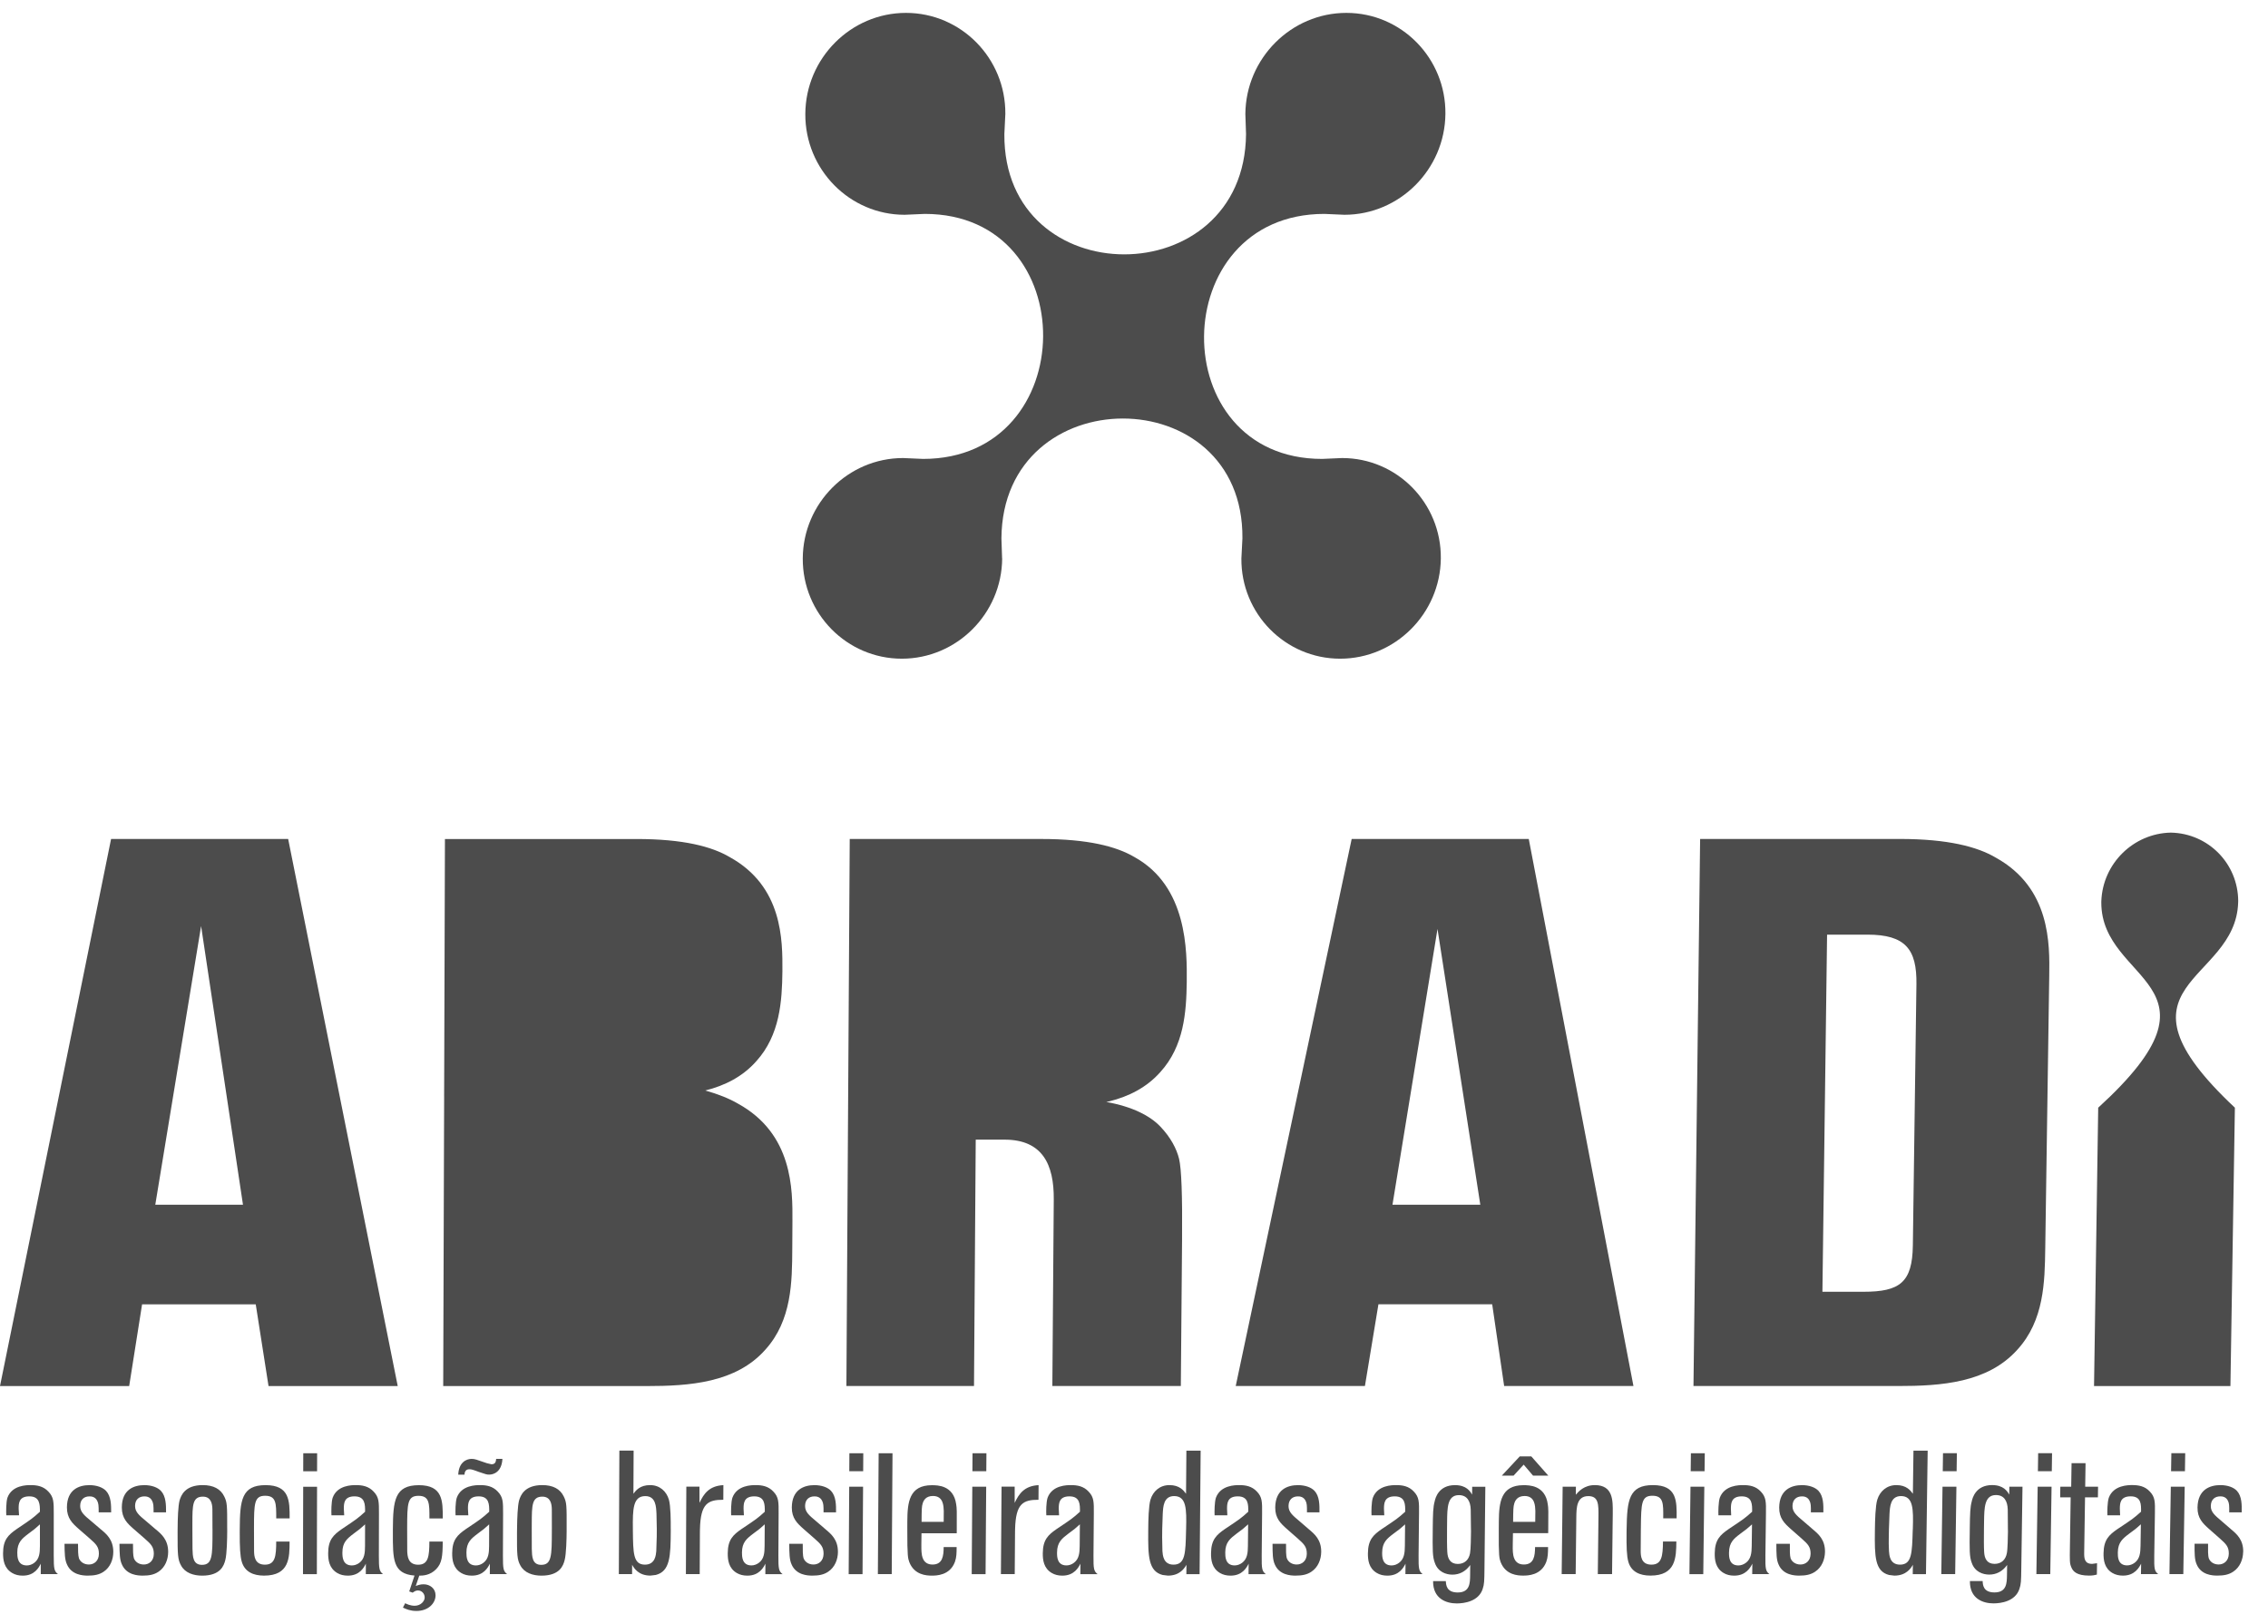
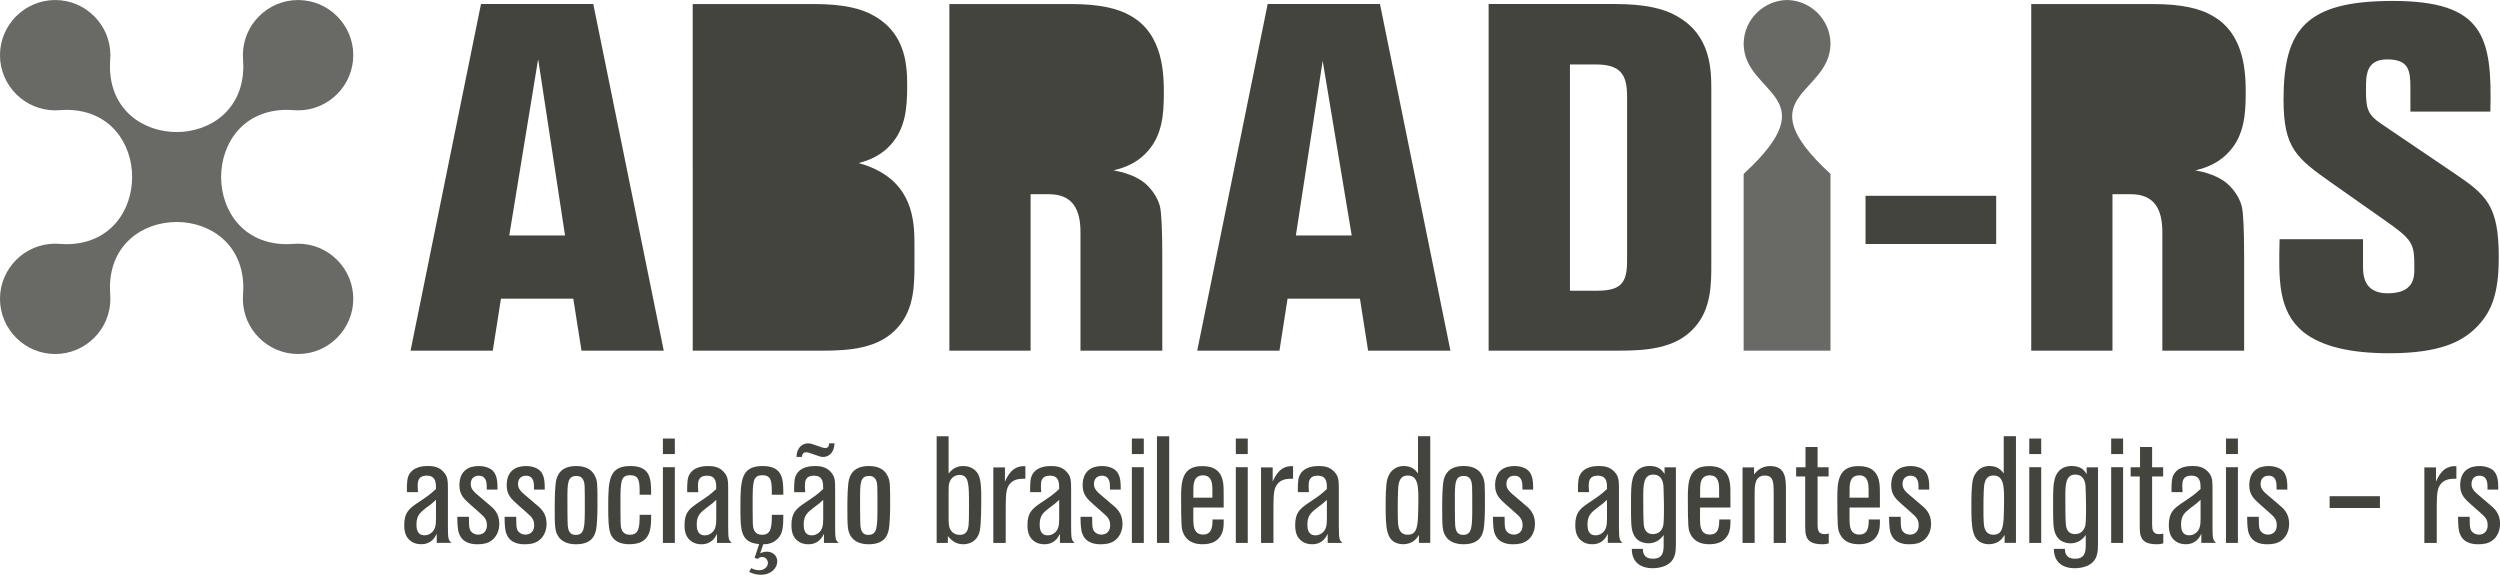
- <svg xmlns="http://www.w3.org/2000/svg" viewBox="0 0 88 63" style="background-color:#ffffff00" width="88" height="63">
-   <g opacity=".702">
-     <path d="M38.885 21.666c-.015 2.143-1.764 3.89-3.894 3.89-2.129 0-3.855-1.747-3.843-3.89.012-2.144 1.762-3.895 3.893-3.895l.777.034c6.161 0 6.234-9.506.063-9.506l-.779.034c-2.135 0-3.867-1.757-3.855-3.913.012-2.159 1.767-3.92 3.905-3.92 2.139 0 3.872 1.761 3.856 3.92l-.038.783c-.044 6.221 9.322 6.221 9.377 0l-.026-.783c.019-2.159 1.78-3.92 3.919-3.92 2.139 0 3.866 1.761 3.843 3.92-.022 2.156-1.782 3.913-3.918 3.913l-.777-.034c-6.172 0-6.251 9.506-.09 9.506l.776-.034c2.133 0 3.853 1.751 3.831 3.895-.022 2.143-1.776 3.89-3.906 3.89-2.129 0-3.851-1.747-3.832-3.89l.04-.779c.055-6.199-9.306-6.199-9.351 0l.026.779zM46.033 56.281l-.014 1.673c-.096-.131-.255-.335-.643-.335-.379 0-.637.242-.736.562-.074.249-.085.811-.087 1.142l.002.004h-.002l-.001.07c-.008.988.007 1.565.558 1.709l.208.025c.465 0 .642-.291.717-.42l-.003.363h.513l.015-1.75.026-3.042h-.553zm-.011 3.043l-.002.064c-.021.861-.025 1.317-.486 1.317-.402 0-.418-.378-.431-.523l-.011-.533.003-.326.02-.59c.016-.272.03-.688.442-.688.477 0 .486.5.465 1.277l.001.001h-.001zm3.091 1.749c-.145-.116-.163-.194-.158-.722l.015-1.618c.004-.465.006-.645-.2-.862-.198-.213-.444-.252-.686-.252-.151 0-.728 0-.907.494-.054.17-.057.538-.05.679h.495l-.012-.253c.002-.203.004-.483.416-.483.413 0 .41.314.407.596-.289.262-.341.295-.864.643l-.042.028c-.331.23-.534.415-.538.941-.002.252.029.577.347.765.115.068.251.103.41.103.461 0 .629-.319.702-.464l-.004.406h.669zm-.693-1.094c-.002.27-.024.503-.224.654-.089.067-.19.102-.292.102-.367 0-.364-.355-.363-.504.003-.392.189-.538.437-.727l.242-.181h-.004.004l.208-.182-.008.838zm2.844.231c-.003.297-.123.596-.376.766-.176.121-.375.155-.622.155-.179 0-.63-.019-.806-.441-.08-.184-.083-.407-.085-.794h.524c-.002.228-.004.455.033.567.053.136.193.237.381.237.209 0 .389-.145.392-.416.002-.261-.099-.372-.349-.591l-.414-.363-.005-.006h-.002c-.247-.22-.459-.419-.455-.836.006-.697.478-.868.882-.868.281 0 .518.088.643.223.197.214.194.553.191.834h-.485c.002-.257-.002-.349-.054-.451-.081-.165-.236-.169-.298-.169-.204 0-.36.12-.363.372-.002.228.148.359.416.582l.363.313.012.011c.216.18.482.402.477.876zM74.244 56.281l-.023 1.673c-.095-.131-.253-.335-.641-.335-.378 0-.638.242-.739.562-.076.249-.088.811-.093 1.142l.002.004h-.002l-.001.07c-.013.988-.002 1.565.548 1.709l.208.025c.465 0 .644-.291.718-.42l-.005.363h.513l.024-1.75.042-3.042h-.552zm-.026 3.043l-.003.064c-.026.861-.032 1.317-.492 1.317-.403 0-.417-.378-.429-.523-.013-.209-.01-.388-.008-.533l.006-.326.022-.59c.018-.272.033-.688.446-.688.477 0 .483.5.459 1.277v.001zm3.746-1.643l-.004.306c-.076-.131-.223-.369-.665-.369-.635 0-.763.505-.789.63-.061.223-.069.46-.077 1.061v.013c-.012.827-.015 1.073.078 1.318.121.349.434.451.677.451.263 0 .506-.111.694-.373l-.006.392c-.004.304-.01.673-.485.673-.441 0-.452-.3-.459-.441h-.494c-.01.687.511.866.913.866.291 0 .845-.077 1.006-.556.066-.188.068-.325.074-.76l.047-3.212h-.509zm-.054 1.74c-.003.193-.01.687-.043.842-.047.252-.215.412-.476.412-.291 0-.394-.204-.405-.466-.012-.177-.011-.563-.007-.887h-.002l.002-.001.004-.293c.008-.533.015-1.023.461-1.023.315 0 .447.228.458.557l.006.759.002.099zm3.457 1.229l-.007.441c-.074.02-.156.039-.302.039-.474 0-.623-.159-.687-.319-.067-.155-.066-.224-.056-.843l.01-.646.018-1.229h-.407l.006-.413h.422l.014-.912h.543l-.014.912h.499l-.006.413h-.499l-.019 1.229-.014.922c-.003.218.013.431.309.431l.19-.025zm2.373.422c-.144-.116-.161-.194-.153-.722l.025-1.618c.007-.465.01-.645-.196-.862-.195-.213-.442-.252-.684-.252-.151 0-.728 0-.91.494-.055.17-.061.538-.054.679h.494l-.011-.253c.003-.203.007-.483.42-.483.412 0 .407.314.403.596-.291.262-.344.295-.868.643l-.043.028c-.332.23-.536.415-.544.941-.004.252.026.577.343.765.115.068.25.103.41.103.461 0 .63-.319.705-.464l-.006.406h.669zm-.686-1.094c-.004.27-.027.503-.228.654-.089.067-.191.102-.293.102-.368 0-.362-.355-.36-.504.006-.392.192-.538.442-.727l.243-.181h-.006.006l.209-.182-.013.838zm3.982.231c-.005.297-.126.596-.381.766-.176.121-.376.155-.622.155-.18 0-.63-.019-.803-.441-.08-.184-.081-.407-.079-.794h.524c-.004.228-.007.455.029.567.052.136.192.237.38.237.208 0 .39-.145.395-.416.004-.261-.096-.372-.345-.591l-.412-.363-.006-.006h-.001c-.246-.22-.456-.419-.45-.836.011-.697.483-.868.887-.868.281 0 .518.088.642.223.196.214.19.553.186.834h-.485c.004-.257 0-.349-.05-.451-.081-.165-.236-.169-.299-.169-.204 0-.361.12-.365.372-.004.228.146.359.413.582l.362.313.012.011c.215.18.478.402.47.876zm-2.248-3.827l-.011.698h-.538l.011-.698h.538zm-.02 1.299l-.026 1.642-.028 1.75h-.538l.027-1.75.026-1.642h.538zm.02-1.299l-.011.698h-.538l.011-.698h.538zm-5.186 1.299l-.024 1.642-.026 1.75h-.539l.026-1.75.024-1.642h.539zm.019-1.299l-.01.698h-.539l.01-.698h.539zm-3.711 1.299l-.023 1.642-.025 1.75h-.538l.024-1.75.023-1.642h.538zm.018-1.299l-.01.698h-.538l.01-.698h.538zM62.577 58.685l-.008.638-.02 1.75h-.553l.02-1.75.005-.464c.006-.489.009-.813-.394-.813-.456 0-.461.46-.465.833l-.005.444-.02 1.75h-.543l.02-1.75.018-1.642h.514l-.003.311c.103-.121.32-.373.737-.373.708 0 .701.596.696 1.066zm1.498 2.02c-.402 0-.413-.344-.415-.523l.006-.859.001-.046c.011-.949.019-1.245.445-1.245.432 0 .429.296.422.877h.52c.008-.674.016-1.29-.921-1.29-.929 0-1.002.584-1.019 1.704l-.002.132c-.006.557.004.915.07 1.143.112.383.439.532.856.532.99 0 .998-.702 1.006-1.322h-.519c-.007.562-.045.897-.447.897zm-6.443-3.023l-.034 3.212c-.005.435-.006.572-.071.76-.16.479-.714.556-1.005.556-.402 0-.924-.179-.917-.866h.494c.009.141.02.441.461.441.475 0 .479-.369.482-.673l.004-.392c-.187.262-.43.373-.693.373-.242 0-.556-.102-.678-.451-.094-.245-.092-.491-.083-1.318v-.013c.006-.601.013-.838.074-1.061.026-.125.152-.63.788-.63.442 0 .589.237.665.369l.003-.306h.51zm-.558 1.642l-.009-.759c-.011-.33-.145-.557-.46-.557-.446 0-.451.489-.456 1.023l-.003.293-.002.001h.002c-.003.323-.002.71.01.887.012.262.117.466.407.466.262 0 .429-.16.475-.412.031-.155.036-.649.038-.842l-.001-.099zm10.913 1.75l.005-.406c-.074.145-.242.464-.704.464-.16 0-.295-.034-.41-.103-.318-.188-.348-.512-.345-.765.006-.525.21-.711.542-.941l.042-.028c.523-.348.577-.382.867-.643.003-.281.008-.596-.405-.596-.413 0-.416.28-.419.483l.011.253h-.495c-.007-.141-.002-.508.052-.679.181-.494.758-.494.909-.494.242 0 .489.039.685.252.206.218.204.398.198.862l-.021 1.618c-.007.528.012.606.155.722h-.669zm-.008-1.932l-.21.182h-.005.005l-.242.181c-.249.188-.435.335-.44.727-.002.15-.006.504.361.504.102 0 .204-.035.293-.102.201-.151.224-.384.227-.654l.011-.838zm-13.448 1.932l.004-.406c-.073.145-.241.464-.702.464-.16 0-.295-.034-.411-.103-.317-.188-.349-.512-.346-.765.005-.525.208-.711.539-.941l.042-.028c.522-.348.576-.382.866-.643.003-.281.006-.596-.407-.596-.412 0-.415.28-.417.483l.012.253h-.495c-.008-.141-.005-.508.05-.679.179-.494.756-.494.908-.494.242 0 .489.039.685.252.207.218.205.398.2.862l-.017 1.618c-.005.528.014.606.157.722h-.669zm-.013-1.932l-.209.182h-.004.004l-.242.181c-.249.188-.434.335-.438.727-.002.15-.005.504.363.504.103 0 .205-.035.292-.102.201-.151.223-.384.226-.654l.008-.838zm15.819.193l-.011-.011-.363-.313c-.268-.223-.416-.355-.413-.582.003-.252.159-.372.364-.372.062 0 .218.004.297.169.051.102.056.193.052.451h.485c.004-.281.008-.62-.188-.834-.124-.134-.36-.223-.641-.223-.404 0-.876.17-.885.868-.005.417.206.617.451.836h.001l.006.006.413.363c.25.219.35.33.347.591-.003.271-.185.416-.393.416-.188 0-.328-.102-.381-.237-.036-.112-.033-.339-.03-.567h-.524c.001.388.002.611.082.794.174.421.625.441.803.441.248 0 .447-.034.623-.155.254-.169.375-.469.379-.766.006-.474-.258-.696-.474-.876zm-12.065-2.083h.456l.392-.427.364.427h.592l-.661-.747h-.447l-.696.747zm.432 2.234c-.003.267-.016.61-.003.731.013.13.038.483.426.483.393 0 .431-.334.435-.678h.504c-.002.227-.004.396-.07.576-.2.532-.733.532-.902.532-.204 0-.674-.025-.868-.523-.052-.145-.08-.215-.072-1.281v-.004l.002-.309c.008-.722.078-1.391.956-1.391.218 0 .844 0 .943.742.024.158.026.254.018.958l-.002.162h-1.367zm.005-.441h.859l.005-.422c-.009-.185-.009-.581-.416-.581-.281 0-.366.174-.401.286-.039.125-.041.237-.046.717zm6.883-1.363l-.02 1.642-.021 1.75h.537l.021-1.75.02-1.642h-.538zm.554-1.299h-.538l-.008.698h.538l.009-.698zM26.025 59.323c.002-.333-.001-.894-.072-1.142-.095-.32-.352-.562-.73-.562-.388 0-.549.204-.646.335l.008-1.673h-.553l-.013 3.042-.008 1.75h.514l.002-.363c.072.13.245.42.71.42l.209-.025c.553-.144.575-.721.58-1.709v-.074zm-.544.326l-.017.533c-.015.145-.037.523-.439.523-.46 0-.458-.456-.469-1.317v-.065c-.01-.777.005-1.277.482-1.277.412 0 .42.416.434.688l.012.59-.002.326zm2.587-2.029l-.003.568c-.598 0-.883.143-.906 1.138l-.002.103-.008 1.644h-.536l.009-1.75.008-1.645h.509l.002.631c.166-.357.376-.66.927-.689zm6.562-1.237l-.019 2.94-.011 1.75h-.538l.011-1.75.019-2.94h.538zm5.668 1.237l-.004.568c-.597 0-.883.143-.908 1.138l-.002.103-.012 1.644h-.536l.013-1.75.012-1.645h.509v.631c.168-.357.378-.66.929-.689zm2.289 3.453c-.144-.116-.163-.194-.159-.722l.013-1.618c.004-.465.005-.645-.202-.862-.197-.213-.444-.252-.686-.252-.15 0-.728 0-.907.494-.055.17-.058.538-.048.679h.495l-.013-.253c.002-.203.004-.483.415-.483.413 0 .41.314.408.596-.289.262-.342.295-.863.643l-.042.028c-.331.23-.533.415-.537.941-.002.252.03.577.348.765.116.068.251.103.41.103.462 0 .629-.319.702-.464l-.003.406h.669zm-.694-1.094c-.002.27-.024.503-.223.654-.088.067-.19.102-.291.102-.369 0-.367-.355-.365-.504.003-.392.188-.538.437-.727l.241-.181h-.005.005l.208-.182-.007.838zm-11.529 1.094c-.145-.116-.165-.194-.162-.722l.009-1.618c.003-.465.004-.645-.203-.862-.198-.213-.444-.252-.687-.252-.15 0-.728 0-.905.494-.053.17-.055.538-.047.679h.495l-.013-.253c.001-.203.003-.483.415-.483s.41.314.409.596c-.288.262-.341.295-.861.643l-.042.028c-.331.23-.532.415-.535.941-.001.252.031.577.35.765.116.068.251.103.411.103.461 0 .628-.319.7-.464l-.002.406h.67zm-.697-1.094c-.001.27-.021.503-.221.654-.088.067-.19.102-.291.102-.368 0-.366-.355-.366-.504.002-.392.186-.538.435-.727l.241-.181h-.005.005l.207-.182-.005.838zm2.846.231c-.002.297-.121.596-.374.766-.175.121-.374.155-.621.155-.179 0-.63-.019-.807-.441-.081-.184-.084-.407-.088-.794h.524c-.001.228-.003.455.035.567.053.136.193.237.382.237.208 0 .389-.145.391-.416.002-.261-.1-.372-.351-.591l-.415-.363-.006-.006h-.001c-.248-.22-.461-.419-.459-.836.004-.697.475-.868.878-.868.281 0 .519.088.644.223.197.214.196.553.194.834h-.485c.002-.257-.004-.349-.056-.451-.081-.165-.236-.169-.3-.169-.204 0-.359.12-.36.372-.001.228.148.359.418.582l.364.313.012.011c.217.18.483.402.48.876zm4.609-.725l.001-.162c.005-.704.003-.8-.022-.958-.103-.742-.727-.742-.946-.742-.878 0-.946.669-.95 1.391l-.001.309.024.004h-.024c-.003 1.066.026 1.135.078 1.281.195.498.665.523.869.523.169 0 .703 0 .9-.532.065-.18.066-.35.067-.576h-.503c-.002.344-.04.678-.432.678-.387 0-.415-.353-.427-.483-.014-.122-.003-.465-.001-.731h1.367zm-1.321-1.158c.035-.112.119-.286.4-.286.408 0 .409.397.418.581l-.003.422h-.858c.003-.48.004-.592.043-.717zm2.464-.645l-.012 1.642-.012 1.75h-.538l.012-1.75.011-1.642h.538zm.009-1.299l-.005.698h-.539l.005-.698h.538zm-4.786 1.299l-.01 1.642-.011 1.75h-.538l.011-1.75.01-1.642h.539zm.008-1.299l-.004.698h-.539l.004-.698h.539zM16.66 59.809h.518c-.002.572-.031.842-.255 1.071-.239.247-.524.252-.655.252l-.137.402c.092-.035.18-.067.305-.067.243 0 .465.16.464.43-.001.3-.273.605-.743.605-.233 0-.388-.067-.523-.13l.087-.17c.068.034.199.098.369.098.242 0 .388-.185.388-.319 0-.15-.11-.275-.265-.275-.087 0-.155.052-.2.086l-.135-.048.205-.615c-.843-.068-.842-.625-.839-1.671v-.132c.007-1.12.075-1.704 1.009-1.704.931 0 .929.615.927 1.29h-.518c.002-.582.003-.877-.424-.877-.431 0-.437.296-.44 1.245v.046l.003.859c.009.179.023.523.425.523.397 0 .432-.335.434-.897zm5.326-.485v.093c-.001.257-.014.881-.078 1.114-.054.214-.191.601-.899.601-.334 0-.663-.106-.817-.393-.13-.232-.135-.427-.132-1.273l.002-.14h.001l-.001-.003c.004-.43.023-.884.076-1.098.058-.205.211-.606.904-.606.412 0 .693.15.832.441.112.23.116.333.112 1.263zm-.573.001h.001l-.001-.001-.002-.773c-.004-.199-.047-.484-.367-.484-.407 0-.408.334-.411 1.031l-.001.227h-.001.001l.002.768c.008.294.012.62.366.62.407 0 .409-.359.412-1.299v-.087zm-12.597-.001v.093c-.001.257-.011.881-.075 1.114-.053.214-.189.601-.897.601-.335 0-.664-.106-.818-.393-.131-.232-.136-.427-.135-1.273l.001-.14h.001l-.001-.003c.002-.43.02-.884.073-1.098.058-.205.209-.606.902-.606.413 0 .694.15.834.441.112.23.116.333.114 1.263zm-.572.001v-.001l-.003-.773c-.004-.199-.048-.484-.368-.484-.407 0-.407.334-.408 1.031v.227h-.001.001l.004.768c.009.294.014.62.367.62.407 0 .408-.359.409-1.299v-.087zm2.034 1.381c-.402 0-.416-.344-.42-.523l-.003-.859v-.046c.002-.949.007-1.245.433-1.245.432 0 .431.296.43.877h.52c.002-.674.003-1.29-.933-1.29-.93 0-.997.584-1.002 1.704l-.001.132c-.001.557.013.915.081 1.143.115.383.444.532.861.532.99 0 .991-.702.992-1.322h-.519c-.001.562-.036.897-.438.897zm8.728.368l.001-.406c-.072.145-.238.464-.699.464-.161 0-.295-.034-.411-.103-.319-.188-.353-.512-.352-.765.002-.525.204-.711.534-.941l.042-.028c.52-.348.573-.382.861-.643.001-.281.002-.596-.41-.596-.413 0-.414.28-.415.483l.014.253h-.495c-.009-.141-.008-.508.046-.679.176-.494.754-.494.905-.494.242 0 .489.039.687.252.208.218.207.398.206.862l-.006 1.618c-.002.528.018.606.163.722h-.669zm-.026-1.932l-.208.182h-.005.005l-.24.181c-.248.188-.433.335-.434.727 0 .15-.002.504.367.504.102 0 .203-.035.291-.102.2-.151.22-.384.221-.654l.003-.838zm-4.786 1.932l.001-.406c-.073.145-.238.464-.699.464-.16 0-.295-.034-.411-.103-.319-.188-.352-.512-.352-.765.001-.525.203-.711.532-.941l.042-.028c.519-.348.573-.382.859-.643.001-.281.001-.596-.411-.596-.413 0-.413.28-.414.483l.014.253h-.494c-.009-.141-.008-.508.045-.679.176-.494.753-.494.903-.494.243 0 .49.039.688.252.209.218.208.398.207.862l-.004 1.618c-.001.528.018.606.162.722h-.669zm-.029-1.932l-.207.182h-.005.005l-.24.181c-.247.188-.432.335-.433.727 0 .15-.001.504.367.504.102 0 .204-.035.292-.102.199-.151.219-.384.219-.654l.002-.838zm-12.583 1.932v-.406c-.072.145-.237.464-.698.464-.16 0-.295-.034-.411-.103-.32-.188-.354-.512-.354-.765 0-.525.201-.711.53-.941l.041-.028c.519-.348.572-.382.859-.643 0-.281 0-.596-.413-.596-.412 0-.412.28-.412.483l.015.253h-.495c-.009-.141-.009-.508.043-.679.175-.494.752-.494.903-.494.242 0 .489.039.688.252.208.218.208.398.208.862l-.001 1.618c0 .528.019.606.165.722h-.669zm-.033-1.932l-.207.182h-.004.004l-.24.181c-.247.188-.431.335-.431.727 0 .15 0 .504.368.504.102 0 .204-.035.291-.102.199-.151.219-.384.219-.654v-.838zm4.49.193l-.011-.011-.366-.313c-.271-.223-.421-.355-.421-.582 0-.252.155-.372.359-.372.063 0 .218.004.301.169.053.102.058.193.058.451h.484c0-.281.001-.62-.198-.834-.126-.134-.362-.223-.644-.223-.403 0-.873.17-.874.868 0 .417.213.617.462.836h.001l.007.006.417.363c.252.219.354.33.354.591 0 .271-.18.416-.388.416-.189 0-.33-.102-.383-.237-.038-.112-.037-.339-.037-.567h-.525c.005.388.009.611.092.794.179.421.63.441.809.441.247 0 .445-.034.62-.155.251-.169.369-.469.369-.766 0-.474-.266-.696-.484-.876zm-2.129 0l-.011-.011-.367-.313c-.271-.223-.421-.355-.421-.582 0-.252.154-.372.359-.372.063 0 .218.004.301.169.053.102.058.193.058.451h.484c0-.281 0-.62-.198-.834-.126-.134-.363-.223-.645-.223-.403 0-.873.17-.873.868 0 .417.213.617.462.836l.007.006.417.363c.252.219.355.33.354.591 0 .271-.181.416-.389.416-.189 0-.33-.102-.383-.237-.038-.112-.038-.339-.038-.567h-.524c.005.388.01.611.093.794.179.421.63.441.81.441.246 0 .445-.034.62-.155.252-.169.369-.469.37-.766 0-.474-.266-.696-.485-.876zm15.341-2.733c-.009.083-.015.209-.18.209l-.174-.04c-.431-.149-.474-.169-.601-.169-.209 0-.495.142-.516.611h.242c.005-.083.03-.209.19-.209.077 0 .145.019.363.102.276.092.305.106.407.106.17 0 .486-.102.512-.611h-.243zm-7.487 1.081l-.004 1.642-.004 1.75h.538l.004-1.75.004-1.642h-.538zm.541-1.299h-.538l-.002.698h.538l.002-.698zM23.645 44.218c1.475 0 1.925.567 1.918 1.918l-.011 2.233c-.007 1.438-.49 1.798-1.904 1.798h-1.268l.024-5.948h1.239zm-.144-7.955c1.477 0 1.927.567 1.921 1.922l-.004.929c-.007 1.441-.491 1.803-1.907 1.803h-1.092l.019-4.654h1.063zm-6.269 6.278l.002-.444.03-9.545h7.434c1.807 0 2.914.289 3.614.701 2.064 1.137 2.053 3.233 2.046 4.427-.013 1.172-.097 2.48-1.012 3.492-.538.608-1.227.948-1.979 1.137.501.142.931.313 1.269.511 2.13 1.172 2.118 3.331 2.111 4.56l-.006 1.064c-.007 1.287-.016 2.785-1.047 3.923-1.144 1.289-2.948 1.41-4.628 1.41h-7.869l.036-11.235zm-17.232 11.235h5.012l.501-3.171h4.41l.496 3.171h5.013l-4.251-21.225h-6.871l-4.31 21.225zm9.428-7.034h-3.403l1.778-10.813 1.625 10.813zm63.029-10.48c1.476 0 1.921.567 1.902 1.922l-.139 10.138c-.02 1.437-.505 1.796-1.92 1.796h-1.589l.181-13.856h1.564zm-6.749 17.513h7.927c1.681 0 3.484-.121 4.64-1.41 1.041-1.138 1.063-2.636 1.082-3.923l.155-10.591c.018-1.232.05-3.4-2.073-4.576-.719-.425-1.861-.725-3.728-.725h-7.745l-.258 21.225zm-17.762 0h5.014l.524-3.171h4.414l.464 3.171h5.017l-4.062-21.225h-6.871l-4.499 21.225zm6.083-7.034l1.747-10.7 1.661 10.7h-3.408zm-8.213 7.034h-4.984l.055-7.243c.01-1.351-.435-2.316-1.91-2.316h-1.118l-.067 9.559h-4.951l.068-11.235.003-.444.058-9.545h7.435c1.807 0 2.912.289 3.612.701 2.061 1.137 2.04 3.657 2.03 4.849-.017 1.172-.105 2.479-1.024 3.492-.539.607-1.229.948-1.982 1.137l-.117.024c1.032.183 1.706.546 2.094.95.411.43.636.872.73 1.253.093.38.132 1.426.117 3.138l-.048 5.681zm-6.839-17.513c1.477 0 1.926.567 1.916 1.922l-.007.929c-.011 1.441-.496 1.803-1.913 1.803h-1.091l.033-4.654h1.063zM86.843 34.962l-.001.055c-.096 3.144-5.3 3.109-.127 7.959l-.173 10.801h-5.292l.162-10.801c5.322-4.85.118-4.815.12-7.959l.001-.055c.054-1.459 1.244-2.629 2.697-2.658 1.452.029 2.608 1.199 2.614 2.658z" />
+ <svg xmlns="http://www.w3.org/2000/svg" viewBox="0 0 174 40" style="background-color:#ffffff00" width="174" height="40">
+   <g fill="#44443f">
+     <path opacity=".8" d="M7.683 20.799c0 2.115-1.725 3.84-3.842 3.84-2.116 0-3.842-1.725-3.842-3.84 0-2.114 1.726-3.839 3.842-3.839l.77.034c6.114 0 6.114-9.348 0-9.348l-.77.034c-2.116 0-3.842-1.725-3.842-3.839 0-2.115 1.726-3.839 3.842-3.839s3.842 1.724 3.842 3.839l-.031.768c0 6.107 9.283 6.107 9.283 0l-.031-.768c0-2.115 1.725-3.839 3.842-3.839 2.116 0 3.842 1.724 3.842 3.839 0 2.114-1.726 3.839-3.842 3.839l-.77-.034c-6.114 0-6.114 9.348 0 9.348l.77-.034c2.116 0 3.842 1.725 3.842 3.839 0 2.115-1.726 3.84-3.842 3.84s-3.842-1.725-3.842-3.84l.031-.768c0-6.106-9.283-6.106-9.283 0l.031.768z" />
+     <path d="M55.528 13.517c1.681 0 2.197.644 2.197 2.181v2.543c0 1.637-.549 2.048-2.163 2.048h-1.446v-6.771h1.412zm-.203-9.032c1.681 0 2.197.643 2.197 2.18v1.054c0 1.636-.55 2.047-2.163 2.047h-1.243v-5.281h1.209zm-7.113 7.126v-11.33h8.457c2.055 0 3.316.329 4.115.795 2.356 1.287 2.356 3.664 2.356 5.017-.008 1.33-.095 2.814-1.131 3.964-.609.69-1.392 1.076-2.248 1.29.571.161 1.063.356 1.449.58 2.436 1.332 2.436 3.789 2.436 5.188v1.212c0 1.466 0 3.173-1.169 4.471-1.299 1.471-3.358 1.609-5.277 1.609h-8.986v-12.795zm-19.638 12.795h5.724l.569-3.617h5.033l.573 3.617h5.724l-4.904-24.126h-7.816l-4.903 24.126zm10.752-8.017h-3.881l2.01-12.281 1.871 12.281zm71.722-11.904c1.68 0 2.196.643 2.196 2.18v11.523c0 1.636-.548 2.047-2.162 2.047h-1.814v-15.75h1.78zm-7.439 19.921h9.053c1.919 0 3.977-.138 5.276-1.609 1.169-1.298 1.169-3.005 1.169-4.471v-12.039c0-1.398 0-3.855-2.436-5.186-.825-.481-2.128-.821-4.253-.821h-8.81v24.126zm-20.283 0h5.725l.563-3.617h5.038l.568 3.617h5.73l-4.904-24.126h-7.816l-4.904 24.126zm6.866-8.017l1.867-12.154 2.02 12.154h-3.887zm-9.299 8.017h-5.692v-8.254c0-1.537-.516-2.635-2.196-2.635h-1.275v10.889h-5.654v-24.125h8.457c2.055 0 3.315.329 4.115.795 2.356 1.287 2.356 4.143 2.356 5.496-.008 1.33-.095 2.815-1.132 3.964-.609.69-1.391 1.077-2.248 1.291l-.133.027c1.178.208 1.95.621 2.396 1.08.472.488.733.992.843 1.424.11.433.165 1.623.165 3.571v6.477zm-7.954-19.921c1.681 0 2.197.643 2.197 2.18v1.054c0 1.636-.55 2.047-2.164 2.047h-1.243v-5.281h1.21z" />
+     <path opacity=".8" d="M127.402 3.01v.062c-.053 3.565-5.977 3.526 0 9.032v12.301h-6.044v-12.301c5.978-5.507.052-5.467 0-9.032v-.062c.037-1.652 1.371-2.978 3.023-3.01 1.652.033 2.989 1.359 3.022 3.01z" />
+     <path d="M129.841 13.626h9.093v3.356h-9.093v-3.356zM156.192 24.406h-5.693v-8.254c0-1.537-.515-2.635-2.196-2.635h-1.275v10.889h-5.654v-24.125h8.457c2.055 0 3.316.329 4.115.795 2.356 1.287 2.356 4.143 2.356 5.496-.008 1.33-.095 2.815-1.132 3.964-.61.69-1.392 1.077-2.249 1.291l-.134.027c1.178.208 1.951.621 2.397 1.08.471.488.732.992.842 1.424.11.433.166 1.623.166 3.571v6.477zm-7.955-19.921c1.682 0 2.197.643 2.197 2.18v1.054c0 1.636-.55 2.047-2.164 2.047h-1.243v-5.281h1.209zm14.064 8.26c-2.473-1.748-3.367-2.421-3.367-5.818 0-4.877 1.546-6.862 7.592-6.862 6.356 0 6.94 2.489 6.803 7.703h-5.565v-1.648c0-1.211-.104-1.985-1.615-1.985-1.477 0-1.477 1.111-1.477 2.085 0 1.279.069 1.749 1.099 2.422l5.017 3.397c2.233 1.514 3.126 2.221 3.126 5.853 0 2.59-.515 3.834-1.546 4.878-.996 1.008-2.543 1.816-6.082 1.816-2.714 0-4.706-.471-5.977-1.48-1.752-1.446-1.718-3.599-1.649-6.458h5.806v1.85c0 .572 0 1.916 1.717 1.916 1.821 0 1.855-1.109 1.855-1.682 0-1.816-.034-1.984-2.198-3.498l-3.539-2.489zM84.381 33.987v.652h-1.326c0-.746 0-.915.064-1.114.053-.168.179-.441.61-.441.632 0 .642.62.653.904zm.789 1.336c0-1.325 0-1.472-.042-1.735-.168-1.146-1.136-1.146-1.472-1.146-1.357 0-1.452 1.03-1.452 2.155 0 2.113.042 2.218.137 2.47.305.768 1.031.81 1.346.81.263 0 1.083 0 1.388-.83.095-.273.095-.536.095-.894h-.778c0 .536-.052 1.051-.663 1.051-.599 0-.642-.546-.662-.746-.021-.188-.011-.725-.011-1.135h2.115zm44.884-1.336v.652h-1.326c0-.746 0-.915.063-1.114.053-.168.179-.441.61-.441.631 0 .642.62.653.904zm.789 1.336c0-1.325 0-1.472-.042-1.735-.169-1.146-1.136-1.146-1.473-1.146-1.356 0-1.451 1.03-1.451 2.155 0 2.113.041 2.218.137 2.47.305.768 1.031.81 1.346.81.263 0 1.083 0 1.388-.83.095-.273.095-.536.095-.894h-.778c0 .536-.053 1.051-.663 1.051-.6 0-.642-.546-.662-.746-.021-.188-.011-.725-.011-1.135h2.115zm-11.193-.684h-1.325c0-.746 0-.915.063-1.114.052-.168.179-.441.61-.441.631 0 .642.62.652.904v.652zm.79.684c0-1.325 0-1.472-.043-1.735-.168-1.146-1.136-1.146-1.472-1.146-1.358 0-1.452 1.03-1.452 2.155 0 2.113.042 2.218.137 2.47.305.768 1.03.81 1.346.81.262 0 1.083 0 1.388-.83.095-.273.095-.536.095-.894h-.779c0 .536-.053 1.051-.663 1.051-.6 0-.642-.546-.663-.746-.02-.188-.01-.725-.01-1.135h2.115zm-91.453 1.156c0-.609.284-.83.662-1.125.411-.305.453-.336.695-.567v1.303c0 .421-.032.778-.337 1.009-.137.105-.295.158-.452.158-.568 0-.568-.546-.568-.778zm2.188.19v-2.512c0-.715 0-.999-.326-1.335-.305-.326-.684-.389-1.063-.389-.231 0-1.125 0-1.388.767-.084.263-.084.83-.074 1.052h.768l-.021-.389c0-.315 0-.757.631-.757.642 0 .642.494.642.925-.442.41-.526.463-1.325.999-.547.378-.884.651-.884 1.502 0 .389.053.894.547 1.189.179.105.389.157.631.157.715 0 .968-.494 1.084-.725v.631h1.031c-.221-.179-.253-.294-.253-1.114zm120.628-.19c0-.609.284-.83.662-1.125.411-.305.453-.336.695-.567v1.303c0 .421-.032.778-.337 1.009-.137.105-.295.158-.452.158-.568 0-.568-.546-.568-.778zm2.188.19v-2.512c0-.715 0-.999-.326-1.335-.305-.326-.683-.389-1.062-.389-.232 0-1.126 0-1.389.767-.084.263-.084.83-.074 1.052h.768l-.021-.389c0-.315 0-.757.631-.757.642 0 .642.494.642.925-.442.41-.526.463-1.325.999-.548.378-.884.651-.884 1.502 0 .389.053.894.547 1.189.179.105.389.157.631.157.716 0 .968-.494 1.084-.725v.631h1.03c-.22-.179-.252-.294-.252-1.114zm-9.57.505c-.452 0-.62-.316-.641-.726-.032-.368-.032-1.314-.032-1.829 0-.831 0-1.588.694-1.588.484 0 .694.358.715.862.011.147.032 1.314.032 1.335 0 .294 0 1.061-.042 1.303-.073.389-.327.642-.726.642zm.811-4.174c-.117-.199-.348-.567-1.031-.567-.978 0-1.168.778-1.21.978-.085.347-.095.715-.095 1.639 0 1.304 0 1.682.148 2.071.199.536.683.694 1.062.694.4 0 .778-.168 1.063-.579v.61c0 .473 0 1.04-.737 1.04-.684 0-.705-.461-.715-.683h-.768c0 1.072.81 1.346 1.43 1.346.453 0 1.305-.115 1.546-.862.095-.294.095-.504.095-1.177v-4.984h-.788v.473zm-7.162 1.157c.02-.421.042-1.062.673-1.062.757 0 .757.821.735 2.081-.02 1.336-.02 2.04-.735 2.04-.621 0-.653-.589-.673-.81-.021-.326-.021-.599-.021-.831 0-.851 0-.851.021-1.419zm1.388-1.209c-.148-.2-.4-.515-.999-.515-.578 0-.978.378-1.125.872-.126.41-.126 1.387-.126 1.881 0 1.535.032 2.429.883 2.649.105.031.221.042.326.042.715 0 .989-.452 1.105-.652v.557h.789v-7.422h-.852v2.586zm-24.414 4.226c-.453 0-.621-.316-.642-.726-.031-.368-.031-1.314-.031-1.829 0-.831 0-1.588.694-1.588.484 0 .695.358.715.862.011.147.032 1.314.032 1.335 0 .294 0 1.061-.042 1.303-.073.389-.326.642-.725.642zm.81-4.174l-.051-.084c-.132-.204-.383-.484-.98-.484-.978 0-1.168.778-1.21.978-.083.347-.095.715-.095 1.639 0 1.304 0 1.682.148 2.071.2.536.684.694 1.062.694.4 0 .778-.168 1.063-.579v.61c0 .473 0 1.04-.736 1.04-.683 0-.705-.461-.715-.683h-.768c0 1.072.81 1.346 1.43 1.346.453 0 1.305-.115 1.546-.862.095-.294.095-.504.095-1.177v-4.984h-.789v.474zm-5.363 3.48c0-.609.284-.83.662-1.125.411-.305.453-.336.694-.567v1.303c0 .421-.031.778-.337 1.009-.137.105-.295.158-.452.158-.568 0-.568-.546-.568-.778zm2.188.19v-2.512c0-.715 0-.999-.326-1.335-.305-.326-.683-.389-1.063-.389-.23 0-1.125 0-1.388.767-.084.263-.084.83-.073 1.052h.768l-.021-.389c0-.315 0-.757.631-.757.642 0 .642.494.642.925-.442.41-.526.463-1.325.999-.547.378-.884.651-.884 1.502 0 .389.053.894.548 1.189.178.105.389.157.631.157.716 0 .968-.494 1.084-.725v.631h1.03c-.22-.179-.252-.294-.252-1.114zm-10.789-3.543c.494 0 .557.442.567.746.011.274.011.894.011 1.335 0 1.462 0 2.018-.631 2.018-.547 0-.558-.505-.568-.968-.01-.357-.01-1.377-.01-1.534 0-1.083 0-1.599.631-1.599zm-.011-.693c-1.073 0-1.304.62-1.388.935-.095.368-.115 1.199-.115 1.925 0 1.314.01 1.619.21 1.976.242.441.747.61 1.262.61 1.095 0 1.304-.598 1.389-.935.094-.358.115-1.325.115-1.725 0-1.576 0-1.734-.178-2.102-.221-.453-.653-.683-1.294-.683zm-4.575 1.724c.021-.421.042-1.062.673-1.062.758 0 .758.821.736 2.081-.021 1.336-.021 2.04-.736 2.04-.62 0-.652-.589-.673-.81-.02-.326-.02-.599-.02-.831 0-.851 0-.851.02-1.419zm1.389-1.209c-.148-.2-.4-.515-.999-.515-.578 0-.978.378-1.125.872-.127.41-.127 1.387-.127 1.881 0 1.535.032 2.429.883 2.649.105.031.221.042.326.042.715 0 .989-.452 1.105-.652v.557h.789v-7.422h-.852v2.586zm-7.698 3.532c0-.609.285-.83.663-1.125.41-.305.452-.336.693-.567v1.303c0 .421-.031.778-.337 1.009-.136.105-.294.158-.452.158-.568 0-.568-.546-.568-.778zm2.188.19v-2.512c0-.715 0-.999-.326-1.335-.305-.326-.683-.389-1.062-.389-.232 0-1.126 0-1.388.767-.085.263-.085.83-.074 1.052h.768l-.02-.389c0-.315 0-.757.63-.757.642 0 .642.494.642.925-.442.41-.525.463-1.325.999-.547.378-.883.651-.883 1.502 0 .389.052.894.547 1.189.178.105.39.157.631.157.715 0 .968-.494 1.084-.725v.631h1.031c-.221-.179-.253-.294-.253-1.114zm-20.821-.19c0-.609.285-.83.663-1.125.41-.305.453-.336.694-.567v1.303c0 .421-.031.778-.336 1.009-.137.105-.295.158-.453.158-.568 0-.568-.546-.568-.778zm2.188.19v-2.512c0-.715 0-.999-.325-1.335-.305-.326-.684-.389-1.063-.389-.231 0-1.126 0-1.388.767-.085.263-.085.83-.074 1.052h.768l-.021-.389c0-.315 0-.757.631-.757.641 0 .641.494.641.925-.442.41-.525.463-1.325.999-.547.378-.883.651-.883 1.502 0 .389.052.894.546 1.189.179.105.39.157.632.157.715 0 .968-.494 1.083-.725v.631h1.031c-.221-.179-.253-.294-.253-1.114zm-8.486-3.027c.116-.463.484-.589.715-.589.663 0 .663.662.663 2.081 0 .568 0 1.114-.031 1.44-.021.178-.074.651-.599.651-.2 0-.673-.063-.768-.694-.021-.178-.021-.305-.021-.798v-1.199c0-.663 0-.736.042-.893zm.989-1.209c-.493 0-.772.229-.938.415l-.093.111v-2.597h-.831v7.422h.779v-.473l.093.105c.193.211.486.462.979.462.4 0 1.01-.189 1.157-.967.095-.473.095-1.766.095-2.334 0-.452 0-1.198-.221-1.587-.116-.209-.421-.556-1.021-.556zm-6.614 4.793c-.547 0-.557-.505-.568-.968-.01-.357-.01-1.377-.01-1.534 0-1.083 0-1.599.631-1.599.494 0 .557.442.568.746.01.274.01.894.01 1.335 0 1.462 0 2.018-.631 2.018zm.042-4.793c-1.073 0-1.304.62-1.389.935-.095.368-.115 1.199-.115 1.925 0 1.314.01 1.619.21 1.976.242.441.747.61 1.263.61 1.094 0 1.304-.598 1.389-.935.094-.358.115-1.325.115-1.725 0-1.576 0-1.734-.178-2.102-.221-.453-.652-.683-1.294-.683zm-4.543 4.047c0-.609.284-.83.663-1.125.41-.305.452-.336.694-.567v1.303c0 .421-.032.778-.337 1.009-.137.105-.294.158-.452.158-.568 0-.568-.546-.568-.778zm2.188.19v-2.512c0-.715 0-.999-.326-1.335-.305-.326-.684-.389-1.063-.389-.231 0-1.126 0-1.389.767-.084.263-.084.83-.074 1.052h.768l-.021-.389c0-.315 0-.757.631-.757.642 0 .642.494.642.925-.442.41-.526.463-1.325.999-.547.378-.884.651-.884 1.502 0 .389.053.894.547 1.189.179.105.389.157.631.157.715 0 .967-.494 1.084-.725v.631h1.03c-.22-.179-.252-.294-.252-1.114zm-9.633-.19c0-.609.285-.83.663-1.125.41-.305.452-.336.694-.567v1.303c0 .421-.031.778-.336 1.009-.137.105-.294.158-.452.158-.568 0-.568-.546-.568-.778zm2.188.19v-2.512c0-.715 0-.999-.326-1.335-.305-.326-.684-.389-1.062-.389-.231 0-1.126 0-1.388.767-.085.263-.085.83-.074 1.052h.768l-.021-.389c0-.315 0-.757.631-.757.642 0 .642.494.642.925-.442.41-.526.463-1.325.999-.547.378-.883.651-.883 1.502 0 .389.053.894.547 1.189.179.105.39.157.631.157.715 0 .968-.494 1.083-.725v.631h1.031c-.221-.179-.253-.294-.253-1.114zm-10.557-3.543c.494 0 .557.442.568.746.011.274.011.894.011 1.335 0 1.462 0 2.018-.632 2.018-.547 0-.557-.505-.568-.968-.01-.357-.01-1.377-.01-1.534 0-1.083 0-1.599.631-1.599zm-.011-.693c-1.073 0-1.304.62-1.389.935-.094.368-.115 1.199-.115 1.925 0 1.314.01 1.619.21 1.976.242.441.747.61 1.262.61 1.094 0 1.304-.598 1.389-.935.094-.358.115-1.325.115-1.725 0-1.576 0-1.734-.179-2.102-.221-.453-.652-.683-1.294-.683zm-6.109 2.659l-.589-.504c-.421-.347-.652-.547-.652-.904 0-.389.242-.578.558-.578.095 0 .336.011.463.262.084.158.094.305.094.704h.747c0-.441 0-.966-.306-1.292-.199-.21-.568-.347-.999-.347-.621 0-1.346.262-1.346 1.346 0 .651.337.956.726 1.303l.642.568c.389.336.547.504.547.914 0 .421-.273.641-.6.641-.295 0-.505-.157-.589-.367-.063-.168-.063-.526-.063-.873h-.81c.011.598.021.946.148 1.23.273.652.968.683 1.252.683.379 0 .684-.052.957-.242.389-.263.568-.725.568-1.188 0-.736-.41-1.083-.747-1.356zm3.291 0l-.589-.504c-.421-.347-.653-.547-.653-.904 0-.389.242-.578.558-.578.095 0 .337.011.463.262.084.158.094.305.094.704h.747c0-.441 0-.966-.305-1.292-.2-.21-.568-.347-.999-.347-.621 0-1.346.262-1.346 1.346 0 .651.337.956.725 1.303l.642.568c.389.336.547.504.547.914 0 .421-.273.641-.599.641-.295 0-.505-.157-.589-.367-.063-.168-.063-.526-.063-.873h-.81c.011.598.021.946.148 1.23.273.652.967.683 1.251.683.379 0 .684-.052.957-.242.39-.263.568-.725.568-1.188 0-.736-.41-1.083-.747-1.356zm6.561-2.018c.663 0 .663.451.663 1.355h.8c0-1.041 0-1.997-1.441-1.997-1.494 0-1.546.978-1.546 2.848 0 .862.021 1.419.127 1.766.178.599.694.83 1.336.83 1.525 0 1.525-1.093 1.525-2.049h-.8c0 .871-.052 1.387-.673 1.387s-.642-.537-.652-.81c-.011-.453-.011-1.199-.011-1.409 0-1.472.011-1.923.673-1.923zm2.282 4.709h.831v-5.267h-.831v5.267zm0-6.181h.831v-1.082h-.831v1.082zm6.919 1.472c.662 0 .662.451.662 1.355h.8c0-1.041 0-1.997-1.441-1.997-1.493 0-1.546.978-1.546 2.848 0 1.618 0 2.481 1.305 2.586l-.316.958.211.073c.063-.053.168-.136.305-.136.242 0 .41.2.41.431 0 .211-.221.494-.6.494-.263 0-.463-.095-.568-.147l-.137.263c.21.094.452.2.81.2.726 0 1.146-.473 1.146-.935 0-.421-.347-.673-.715-.673-.2 0-.337.052-.473.105l.211-.621c.2 0 .642-.011 1.01-.389.347-.358.389-.778.389-1.66h-.8c0 .871-.052 1.387-.673 1.387-.62 0-.642-.537-.652-.81-.011-.453-.011-1.199-.011-1.409 0-1.472.011-1.923.673-1.923zm3.049-1.599c.115 0 .221.032.558.158.431.146.473.168.631.168.263 0 .747-.158.789-.946h-.379c-.01.126-.02.325-.273.325-.094 0-.189-.031-.273-.062-.663-.231-.737-.263-.926-.263-.326 0-.768.22-.799.946h.379c.011-.126.042-.326.295-.326zm13.838 2.04v-.989h-.809v5.257h.863v-2.512c0-.978.063-1.272.232-1.524.294-.431.757-.431 1.136-.431v-.873c-.905-.053-1.231.663-1.421 1.072zm7.436 1.577l-.589-.504c-.421-.347-.652-.547-.652-.904 0-.389.242-.578.558-.578.095 0 .337.011.463.262.084.158.095.305.095.704h.747c0-.441 0-.966-.305-1.292-.199-.21-.568-.347-.999-.347-.621 0-1.346.262-1.346 1.346 0 .651.336.956.725 1.303l.642.568c.389.336.547.504.547.914 0 .421-.274.641-.599.641-.295 0-.505-.157-.59-.367-.063-.168-.063-.526-.063-.873h-.811c.011.598.022.946.148 1.23.273.652.967.683 1.251.683.378 0 .683-.052.957-.242.389-.263.568-.725.568-1.188 0-.736-.41-1.083-.746-1.356zm1.398 2.691h.831v-5.267h-.831v5.267zm0-6.181h.831v-1.082h-.831v1.082zm1.746 6.181h.852v-7.422h-.852v7.422zm5.489 0h.831v-5.267h-.831v5.267zm0-6.181h.831v-1.082h-.831v1.082zm2.566 1.913v-.989h-.81v5.257h.863v-2.512c0-.978.063-1.272.231-1.524.294-.431.757-.431 1.135-.431v-.873c-.905-.053-1.23.663-1.42 1.072zm17.509 1.577l-.589-.504c-.42-.347-.652-.547-.652-.904 0-.389.242-.578.558-.578.094 0 .337.011.462.262.085.158.095.305.095.704h.746c0-.441 0-.966-.305-1.292-.2-.21-.568-.347-.999-.347-.621 0-1.346.262-1.346 1.346 0 .651.337.956.725 1.303l.642.568c.39.336.547.504.547.914 0 .421-.273.641-.599.641-.295 0-.505-.157-.59-.367-.063-.168-.063-.526-.063-.873h-.81c.01.598.021.946.148 1.23.274.652.967.683 1.252.683.378 0 .683-.052.957-.242.39-.263.568-.725.568-1.188 0-.736-.41-1.083-.747-1.356zm17.119-2.659c-.642 0-.968.389-1.126.578v-.484h-.8v5.257h.842v-3.395c0-.578 0-1.293.705-1.293.621 0 .621.505.621 1.262v3.427h.851v-3.7c0-.726 0-1.65-1.093-1.65zm10.45 2.659l-.59-.504c-.42-.347-.651-.547-.651-.904 0-.389.242-.578.557-.578.095 0 .337.011.463.262.085.158.095.305.095.704h.746c0-.441 0-.966-.305-1.292-.2-.21-.568-.347-1-.347-.62 0-1.346.262-1.346 1.346 0 .651.337.956.726 1.303l.642.568c.39.336.547.504.547.914 0 .421-.273.641-.6.641-.294 0-.505-.157-.589-.367-.063-.168-.063-.526-.063-.873h-.81c.01.598.021.946.147 1.23.275.652.968.683 1.253.683.378 0 .684-.052.957-.242.39-.263.568-.725.568-1.188 0-.736-.41-1.083-.747-1.356zm7.58 2.691h.831v-5.267h-.831v5.267zm0-6.181h.831v-1.082h-.831v1.082zm5.7 6.181h.831v-5.267h-.831v5.267zm0-6.181h.831v-1.082h-.831v1.082zm2.85 4.899v-3.343h.768v-.641h-.768v-1.409h-.841v1.409h-.652v.641h.631v2.912c0 .966 0 1.072.105 1.313.106.242.336.494 1.073.494.221 0 .348-.031.463-.063v-.684c-.084.021-.158.043-.294.043-.452 0-.484-.336-.484-.673zm-23.283 0v-3.343h.768v-.641h-.768v-1.409h-.841v1.409h-.652v.641h.63v2.912c0 .966 0 1.072.105 1.313.106.242.336.494 1.073.494.221 0 .348-.031.463-.063v-.684c-.083.021-.158.043-.295.043-.452 0-.484-.336-.484-.673zm28.424-4.899h.831v-1.082h-.831v1.082zm0 6.181h.831v-5.267h-.831v5.267zm3.65-2.691l-.589-.504c-.421-.347-.652-.547-.652-.904 0-.389.243-.578.558-.578.095 0 .337.011.463.262.084.158.094.305.094.704h.748c0-.441 0-.966-.305-1.292-.2-.21-.568-.347-1-.347-.621 0-1.346.262-1.346 1.346 0 .651.337.956.725 1.303l.642.568c.389.336.547.504.547.914 0 .421-.273.641-.6.641-.295 0-.505-.157-.59-.367-.062-.168-.062-.526-.062-.873h-.81c.011.598.021.946.147 1.23.274.652.968.683 1.252.683.378 0 .683-.052.958-.242.389-.263.567-.725.567-1.188 0-.736-.41-1.083-.747-1.356zm3.564.262h3.502v-.82h-3.502v.82zm7.403-1.839v-.989h-.81v5.257h.863v-2.512c0-.978.062-1.272.231-1.524.295-.431.758-.431 1.136-.431v-.873c-.905-.053-1.23.663-1.42 1.072zm3.712 1.577l-.588-.504c-.422-.347-.653-.547-.653-.904 0-.389.243-.578.558-.578.095 0 .337.011.463.262.084.158.094.305.094.704h.748c0-.441 0-.966-.305-1.292-.2-.21-.568-.347-1-.347-.621 0-1.346.262-1.346 1.346 0 .651.337.956.725 1.303l.642.568c.389.336.547.504.547.914 0 .421-.274.641-.6.641-.295 0-.505-.157-.59-.367-.062-.168-.062-.526-.062-.873h-.81c.01.598.02.946.147 1.23.274.652.968.683 1.252.683.378 0 .684-.052.958-.242.389-.263.567-.725.567-1.188 0-.736-.41-1.083-.747-1.356z" />
  </g>
</svg>
